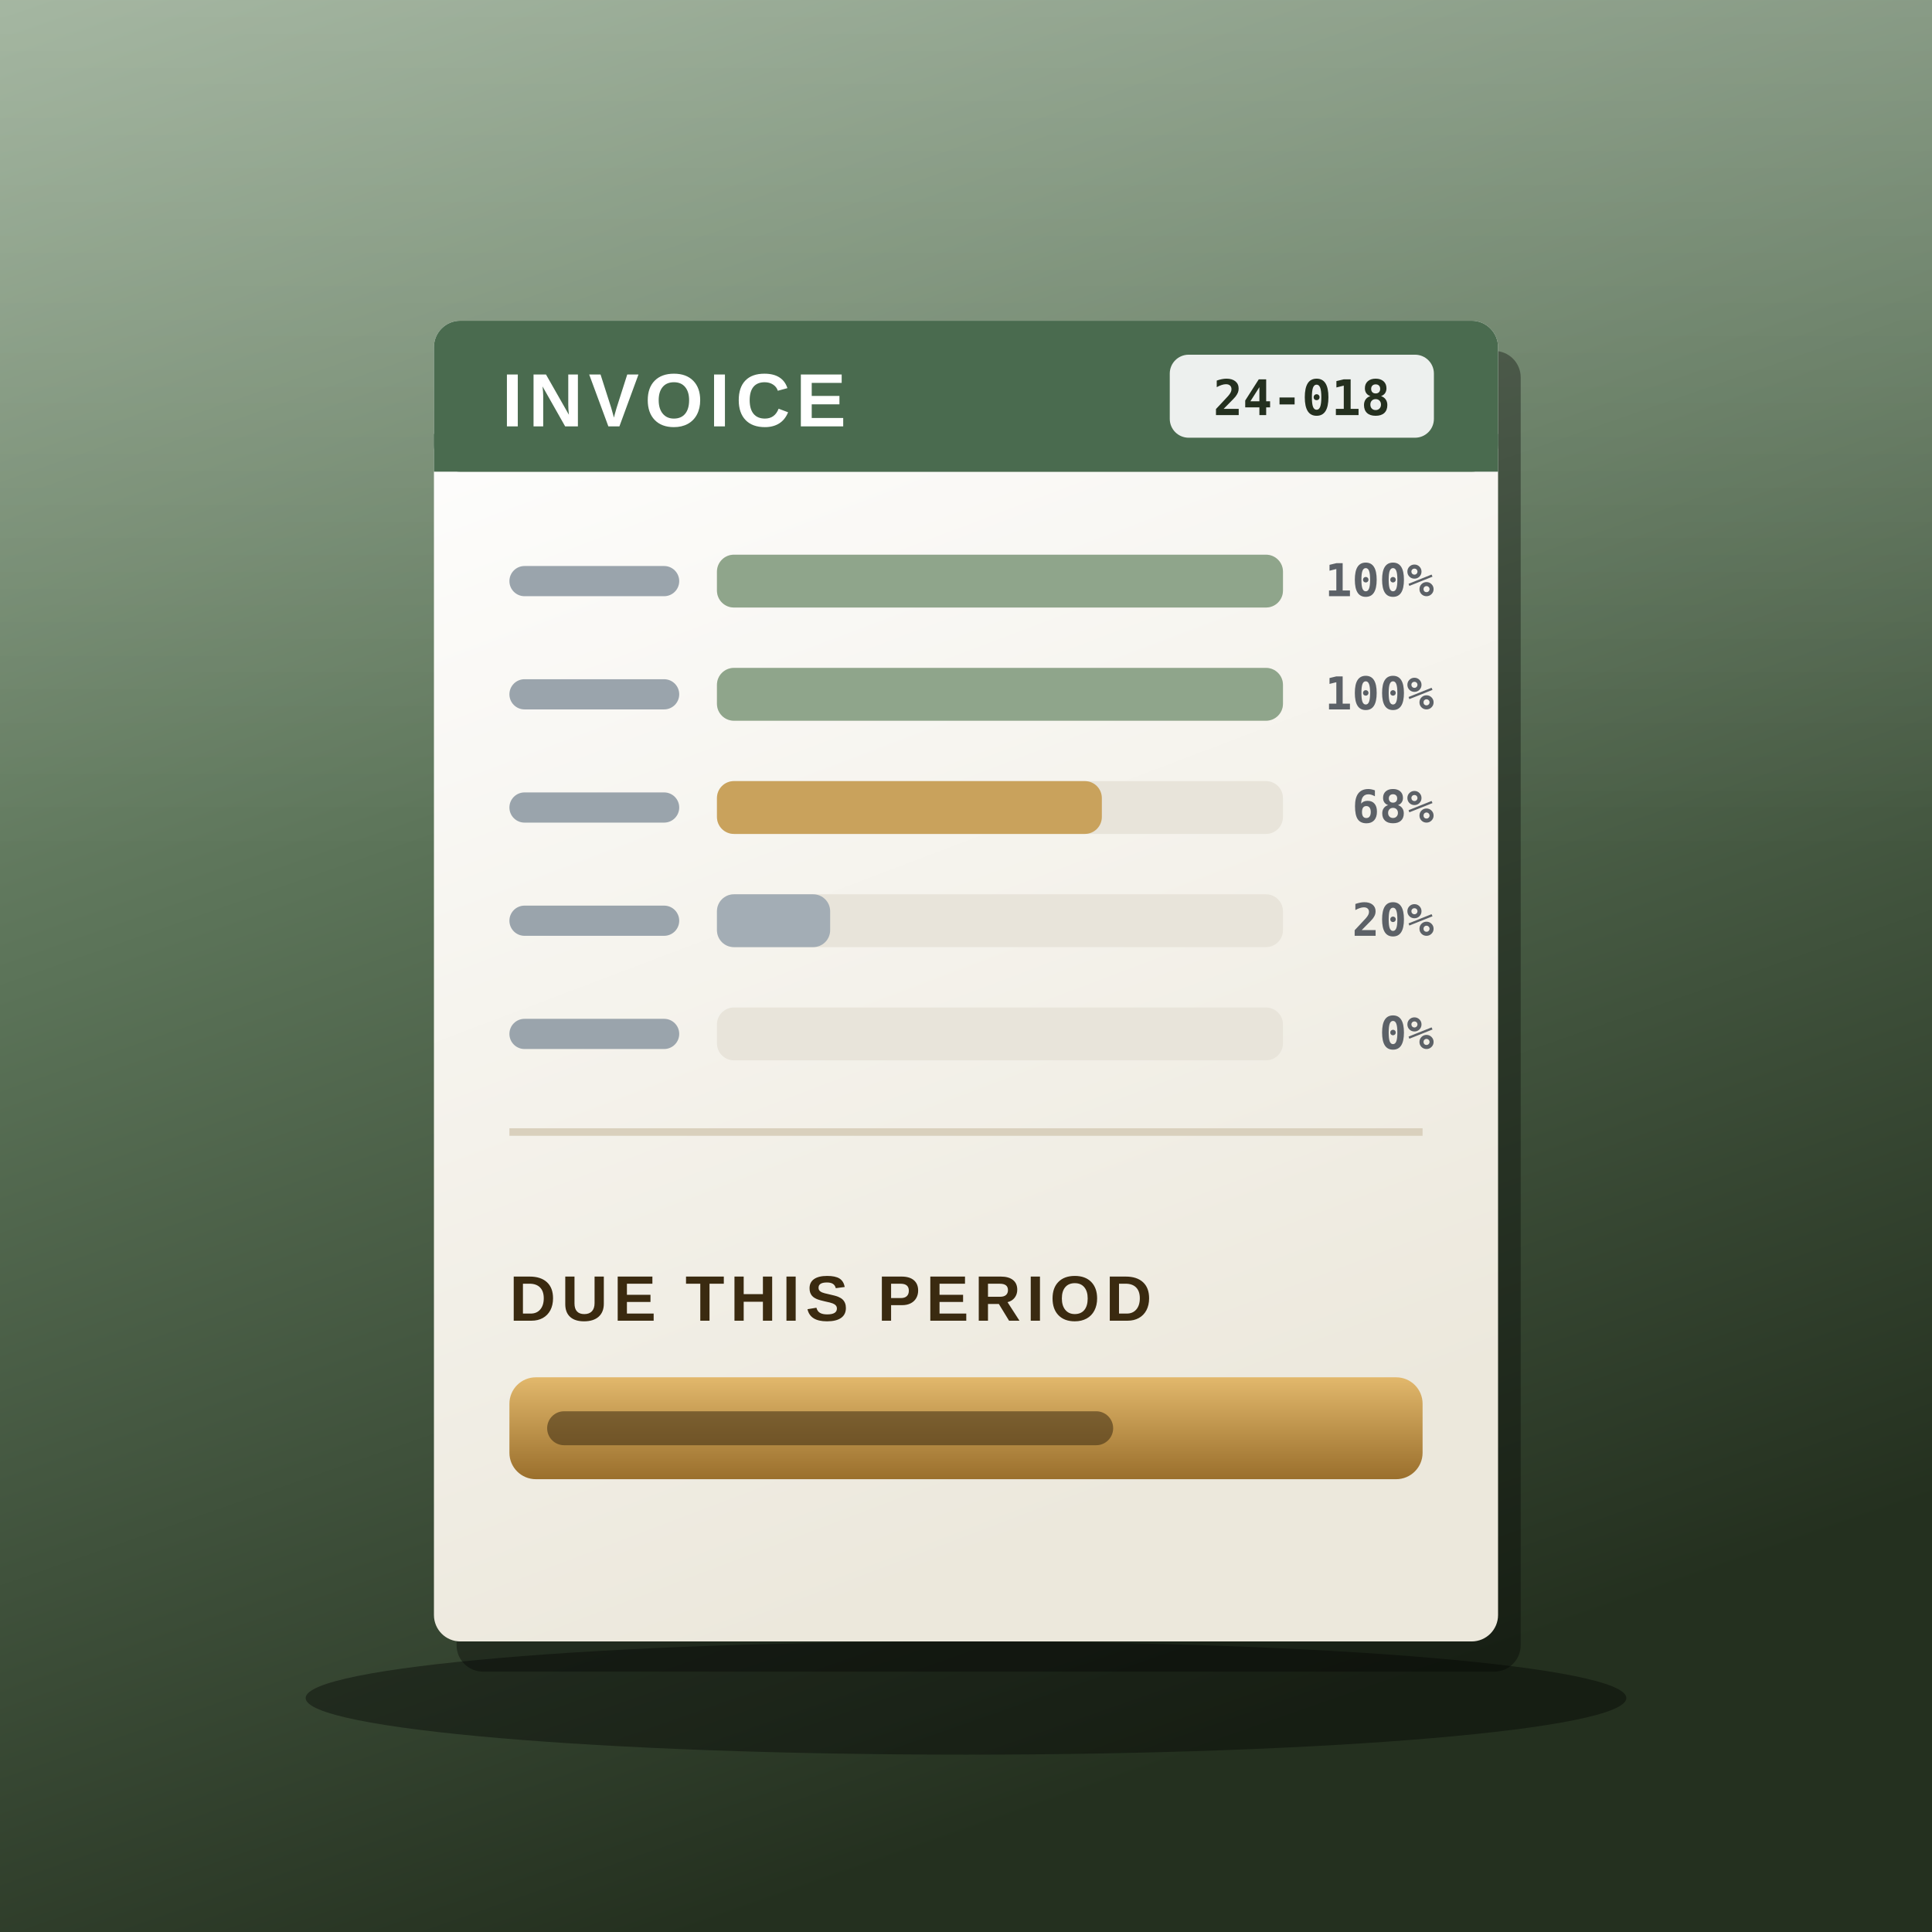
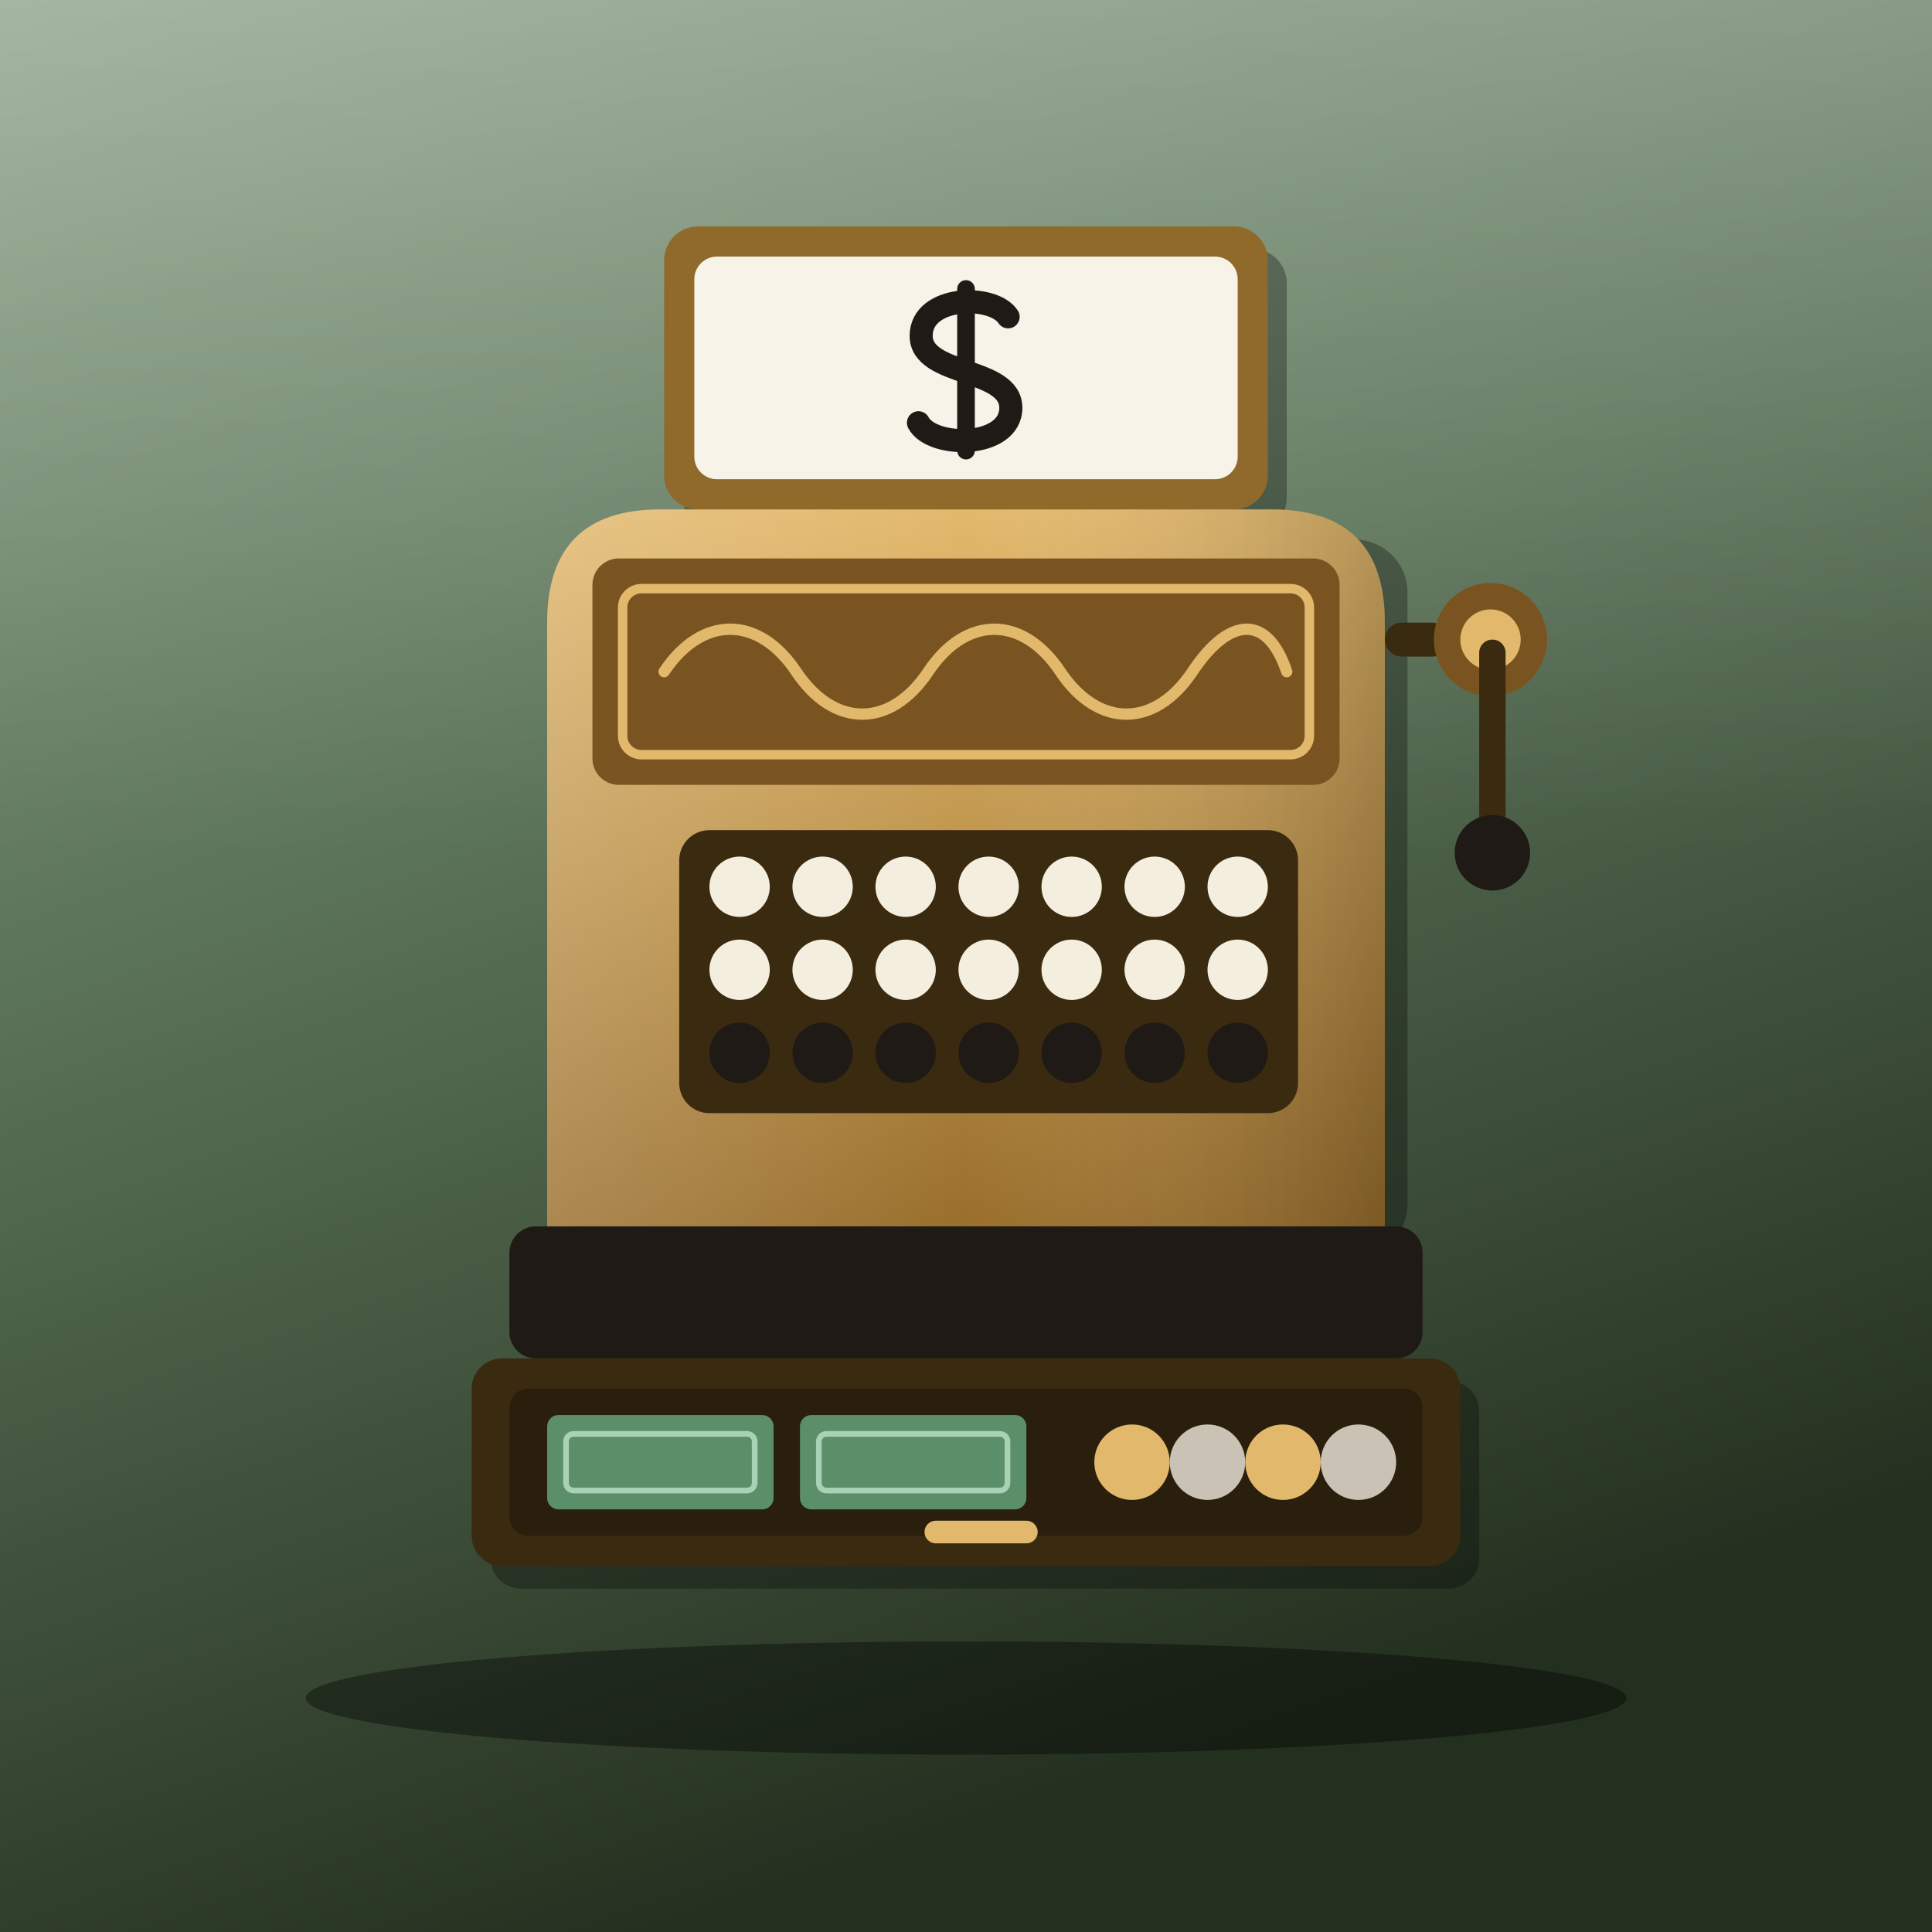
<svg xmlns="http://www.w3.org/2000/svg" viewBox="0 0 1024 1024" width="100%" height="100%">
  <defs>
    <linearGradient id="tile" x1="0" y1="0" x2="0.35" y2="1">
      <stop offset="0%" stop-color="#8fa58b" />
      <stop offset="46%" stop-color="#5b7358" />
      <stop offset="100%" stop-color="#24301f" />
    </linearGradient>
    <linearGradient id="glare" x1="0" y1="0" x2="0" y2="1">
      <stop offset="0%" stop-color="#fff" stop-opacity=".20" />
      <stop offset="44%" stop-color="#fff" stop-opacity="0" />
    </linearGradient>
    <linearGradient id="pap" x1="0" y1="0" x2="0.3" y2="1">
      <stop offset="0%" stop-color="#ffffff" />
      <stop offset="100%" stop-color="#ece8dc" />
    </linearGradient>
    <linearGradient id="trace" x1="0" y1="0" x2="0.3" y2="1">
      <stop offset="0%" stop-color="#fbf7ec" />
      <stop offset="100%" stop-color="#e7dfc9" />
    </linearGradient>
    <linearGradient id="brassy" x1="0" y1="0" x2="0" y2="1">
      <stop offset="0%" stop-color="#e2b86c" />
      <stop offset="100%" stop-color="#9a6f2c" />
    </linearGradient>
    <linearGradient id="steel" x1="0" y1="0" x2="0" y2="1">
      <stop offset="0%" stop-color="#e3e8ec" />
      <stop offset="100%" stop-color="#9aa5ad" />
    </linearGradient>
+     <linearGradient id="brassrim" x1="0" y1="0" x2="1" y2="0">
+       <stop offset="0" stop-color="#fff" stop-opacity=".18" />
+       <stop offset=".5" stop-color="#fff" stop-opacity="0" />
+       <stop offset="1" stop-color="#000" stop-opacity=".2" />
+     </linearGradient>
  </defs>
  <rect width="1024" height="1024" fill="url(#tile)" />
  <rect width="1024" height="1024" fill="url(#glare)" />
  <ellipse cx="512" cy="900" rx="350" ry="30" fill="#000" opacity=".38" />
-   <g transform="rotate(0 512.0 520.0)">
-     <rect x="230" y="170" width="564" height="700" rx="14" fill="#000" opacity=".35" transform="translate(12 16)" />
-     <rect x="230" y="170" width="564" height="700" rx="14" fill="url(#pap)" />
-     <rect x="230" y="170" width="564" height="80" rx="14" fill="#4a6b4f" />
-     <rect x="230" y="230" width="564" height="20" fill="#4a6b4f" />
-     <text x="266" y="226" font-family="Helvetica Neue, Arial, sans-serif" font-size="40" font-weight="900" fill="#fff" letter-spacing="3">INVOICE</text>
-     <rect x="620" y="188" width="140" height="44" rx="10" fill="#fff" opacity=".9" />
-     <text x="690" y="220" text-anchor="middle" font-family="IBM Plex Mono, Menlo, monospace" font-size="26" font-weight="700" fill="#24301f">24-018</text>
-     <g>
-       <rect x="270" y="300" width="90" height="16" rx="8" fill="#9aa4ac" />
-       <rect x="380" y="294" width="300" height="28" rx="9" fill="#e8e4da" />
-       <rect x="380" y="294" width="300" height="28" rx="9" fill="#8fa58b" />
-       <text x="760" y="316" text-anchor="end" font-family="IBM Plex Mono, Menlo, monospace" font-size="24" font-weight="700" fill="#5c6167">100%</text>
-     </g>
-     <g>
-       <rect x="270" y="360" width="90" height="16" rx="8" fill="#9aa4ac" />
-       <rect x="380" y="354" width="300" height="28" rx="9" fill="#e8e4da" />
-       <rect x="380" y="354" width="300" height="28" rx="9" fill="#8fa58b" />
-       <text x="760" y="376" text-anchor="end" font-family="IBM Plex Mono, Menlo, monospace" font-size="24" font-weight="700" fill="#5c6167">100%</text>
-     </g>
-     <g>
-       <rect x="270" y="420" width="90" height="16" rx="8" fill="#9aa4ac" />
-       <rect x="380" y="414" width="300" height="28" rx="9" fill="#e8e4da" />
-       <rect x="380" y="414" width="204" height="28" rx="9" fill="#c9a25c" />
-       <text x="760" y="436" text-anchor="end" font-family="IBM Plex Mono, Menlo, monospace" font-size="24" font-weight="700" fill="#5c6167">68%</text>
-     </g>
-     <g>
-       <rect x="270" y="480" width="90" height="16" rx="8" fill="#9aa4ac" />
-       <rect x="380" y="474" width="300" height="28" rx="9" fill="#e8e4da" />
-       <rect x="380" y="474" width="60" height="28" rx="9" fill="#a3adb5" />
-       <text x="760" y="496" text-anchor="end" font-family="IBM Plex Mono, Menlo, monospace" font-size="24" font-weight="700" fill="#5c6167">20%</text>
-     </g>
-     <g>
-       <rect x="270" y="540" width="90" height="16" rx="8" fill="#9aa4ac" />
-       <rect x="380" y="534" width="300" height="28" rx="9" fill="#e8e4da" />
-       <rect x="380" y="534" width="0" height="28" rx="9" fill="#a3adb5" />
-       <text x="760" y="556" text-anchor="end" font-family="IBM Plex Mono, Menlo, monospace" font-size="24" font-weight="700" fill="#5c6167">0%</text>
-     </g>
-     <path d="M 270 600 L 754 600" stroke="#d9d0bd" stroke-width="4" />
-     <text x="270" y="700" font-family="Helvetica Neue, Arial, sans-serif" font-size="34" font-weight="900" fill="#3a2a10" letter-spacing="3">DUE THIS PERIOD</text>
-     <rect x="270" y="730" width="484" height="54" rx="14" fill="url(#brassy)" />
-     <rect x="290" y="748" width="300" height="18" rx="9" fill="#3a2a10" opacity=".55" />
+   <rect x="352" y="120" width="320" height="150" rx="18" fill="#000" opacity=".3" transform="translate(10 12)" />
+   <rect x="352" y="120" width="320" height="150" rx="18" fill="#8f6a2a" />
+   <rect x="368" y="136" width="288" height="118" rx="12" fill="#f7f3e8" />
+   <g transform="translate(512 196) scale(.36)">
+     <path d="M 62 -78 C 40 -112 -66 -110 -66 -50 C -66 10 66 -4 66 56 C 66 116 -50 116 -70 78" fill="none" stroke="#1f1a16" stroke-width="34" stroke-linecap="round" />
+     <rect x="-13" y="-132" width="26" height="264" rx="13" fill="#1f1a16" />
  </g>
+   <rect x="290" y="270" width="444" height="380" rx="28" fill="#000" opacity=".3" transform="translate(12 16)" />
+   <path d="M 290 330 Q 290 270 350 270 L 674 270 Q 734 270 734 330 L 734 650 L 290 650 Z" fill="url(#brassy)" />
+   <path d="M 290 330 Q 290 270 350 270 L 674 270 Q 734 270 734 330 L 734 650 L 290 650 Z" fill="url(#brassrim)" />
+   <rect x="314" y="296" width="396" height="120" rx="14" fill="#7a5420" />
+   <rect x="330" y="312" width="364" height="88" rx="10" fill="none" stroke="#e2b86c" stroke-width="5" />
+   <path d="M 352 356 C 372 326 402 326 422 356 C 442 386 472 386 492 356 C 512 326 542 326 562 356 C 582 386 612 386 632 356 C 652 326 672 326 682 356" fill="none" stroke="#e2b86c" stroke-width="6" stroke-linecap="round" />
+   <rect x="360" y="440" width="328" height="150" rx="16" fill="#3a2a10" />
+   <circle cx="392" cy="470" r="16" fill="#f4eede" />
+   <circle cx="436" cy="470" r="16" fill="#f4eede" />
+   <circle cx="480" cy="470" r="16" fill="#f4eede" />
+   <circle cx="524" cy="470" r="16" fill="#f4eede" />
+   <circle cx="568" cy="470" r="16" fill="#f4eede" />
+   <circle cx="612" cy="470" r="16" fill="#f4eede" />
+   <circle cx="656" cy="470" r="16" fill="#f4eede" />
+   <circle cx="392" cy="514" r="16" fill="#f4eede" />
+   <circle cx="436" cy="514" r="16" fill="#f4eede" />
+   <circle cx="480" cy="514" r="16" fill="#f4eede" />
+   <circle cx="524" cy="514" r="16" fill="#f4eede" />
+   <circle cx="568" cy="514" r="16" fill="#f4eede" />
+   <circle cx="612" cy="514" r="16" fill="#f4eede" />
+   <circle cx="656" cy="514" r="16" fill="#f4eede" />
+   <circle cx="392" cy="558" r="16" fill="#1f1a16" />
+   <circle cx="436" cy="558" r="16" fill="#1f1a16" />
+   <circle cx="480" cy="558" r="16" fill="#1f1a16" />
+   <circle cx="524" cy="558" r="16" fill="#1f1a16" />
+   <circle cx="568" cy="558" r="16" fill="#1f1a16" />
+   <circle cx="612" cy="558" r="16" fill="#1f1a16" />
+   <circle cx="656" cy="558" r="16" fill="#1f1a16" />
+   <rect x="734" y="330" width="34" height="18" rx="9" fill="#3a2a10" />
+   <circle cx="790" cy="339" r="30" fill="#7a5420" />
+   <circle cx="790" cy="339" r="16" fill="#e2b86c" />
+   <rect x="784" y="339" width="14" height="110" rx="7" fill="#3a2a10" />
+   <circle cx="791" cy="452" r="20" fill="#1f1a16" />
+   <rect x="270" y="650" width="484" height="70" rx="14" fill="#1f1a16" />
+   <rect x="250" y="720" width="524" height="110" rx="16" fill="#000" opacity=".3" transform="translate(10 12)" />
+   <rect x="250" y="720" width="524" height="110" rx="16" fill="#3a2a10" />
+   <rect x="270" y="736" width="484" height="78" rx="10" fill="#2a1e0c" />
+   <rect x="290" y="750" width="120" height="50" rx="6" fill="#5b8f6a" />
+   <rect x="300" y="760" width="100" height="30" rx="4" fill="none" stroke="#a9d2b5" stroke-width="3" />
+   <rect x="424" y="750" width="120" height="50" rx="6" fill="#5b8f6a" />
+   <rect x="434" y="760" width="100" height="30" rx="4" fill="none" stroke="#a9d2b5" stroke-width="3" />
+   <circle cx="600" cy="775" r="20" fill="#e2b86c" />
+   <circle cx="640" cy="775" r="20" fill="#c9c2b5" />
+   <circle cx="680" cy="775" r="20" fill="#e2b86c" />
+   <circle cx="720" cy="775" r="20" fill="#c9c2b5" />
+   <rect x="490" y="806" width="60" height="12" rx="6" fill="#e2b86c" />
</svg>
